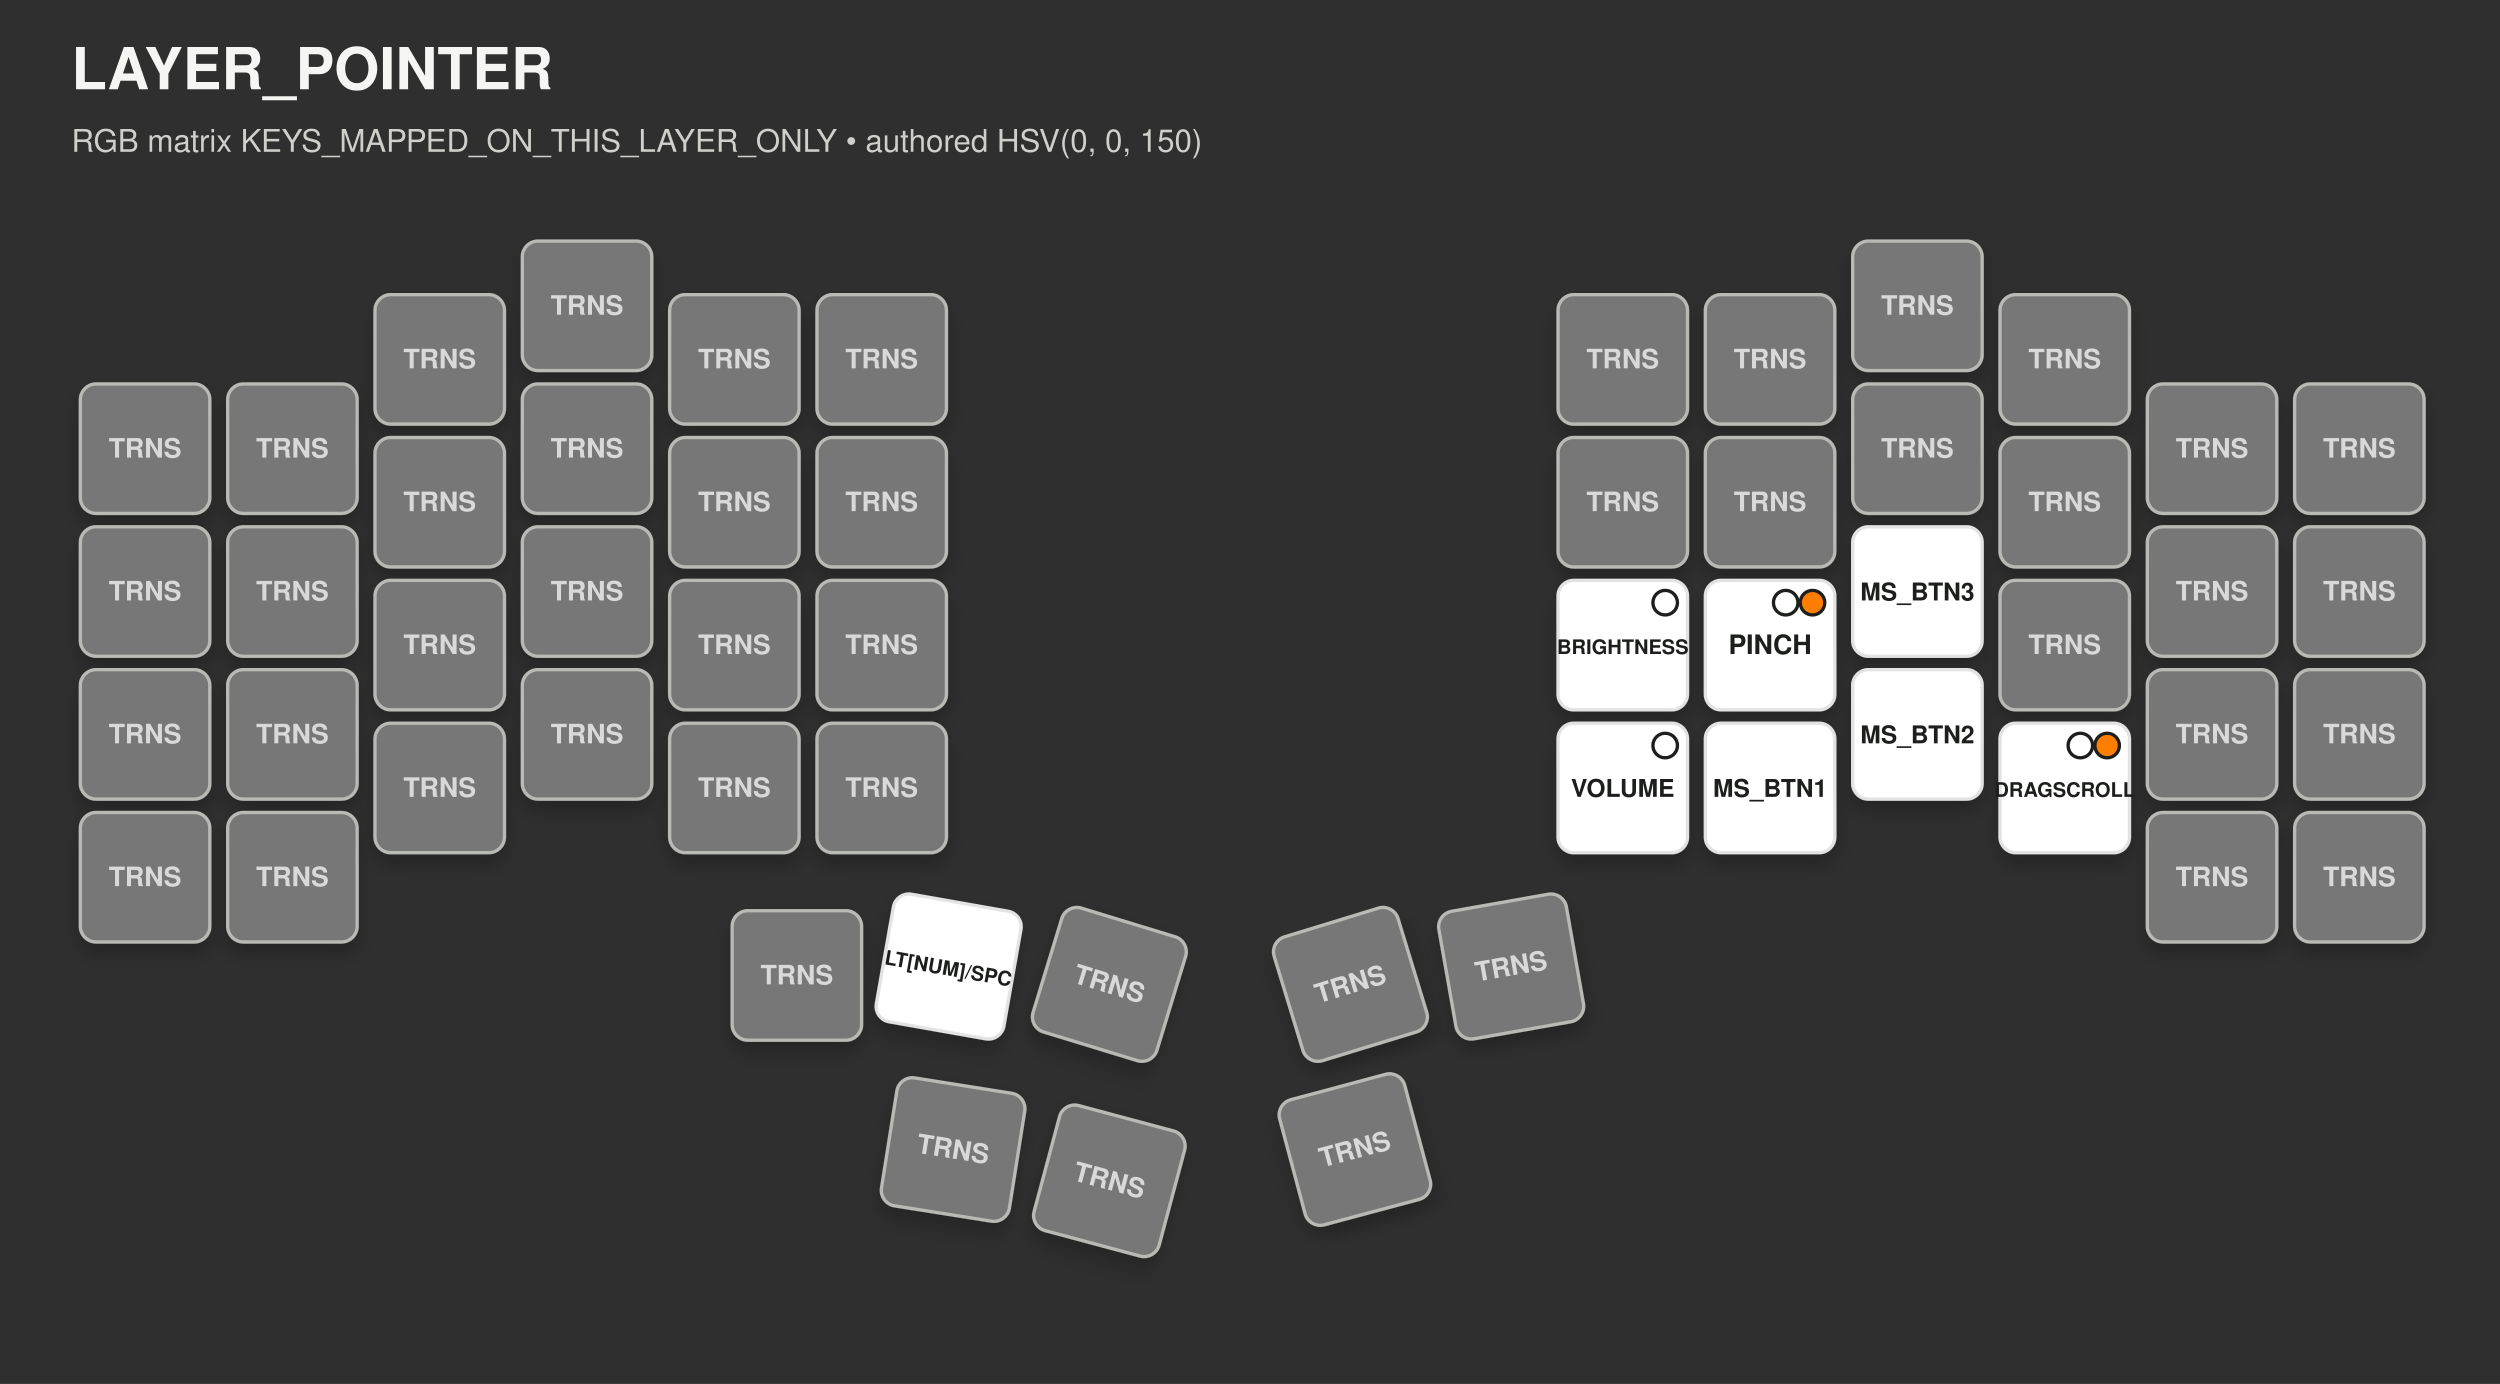
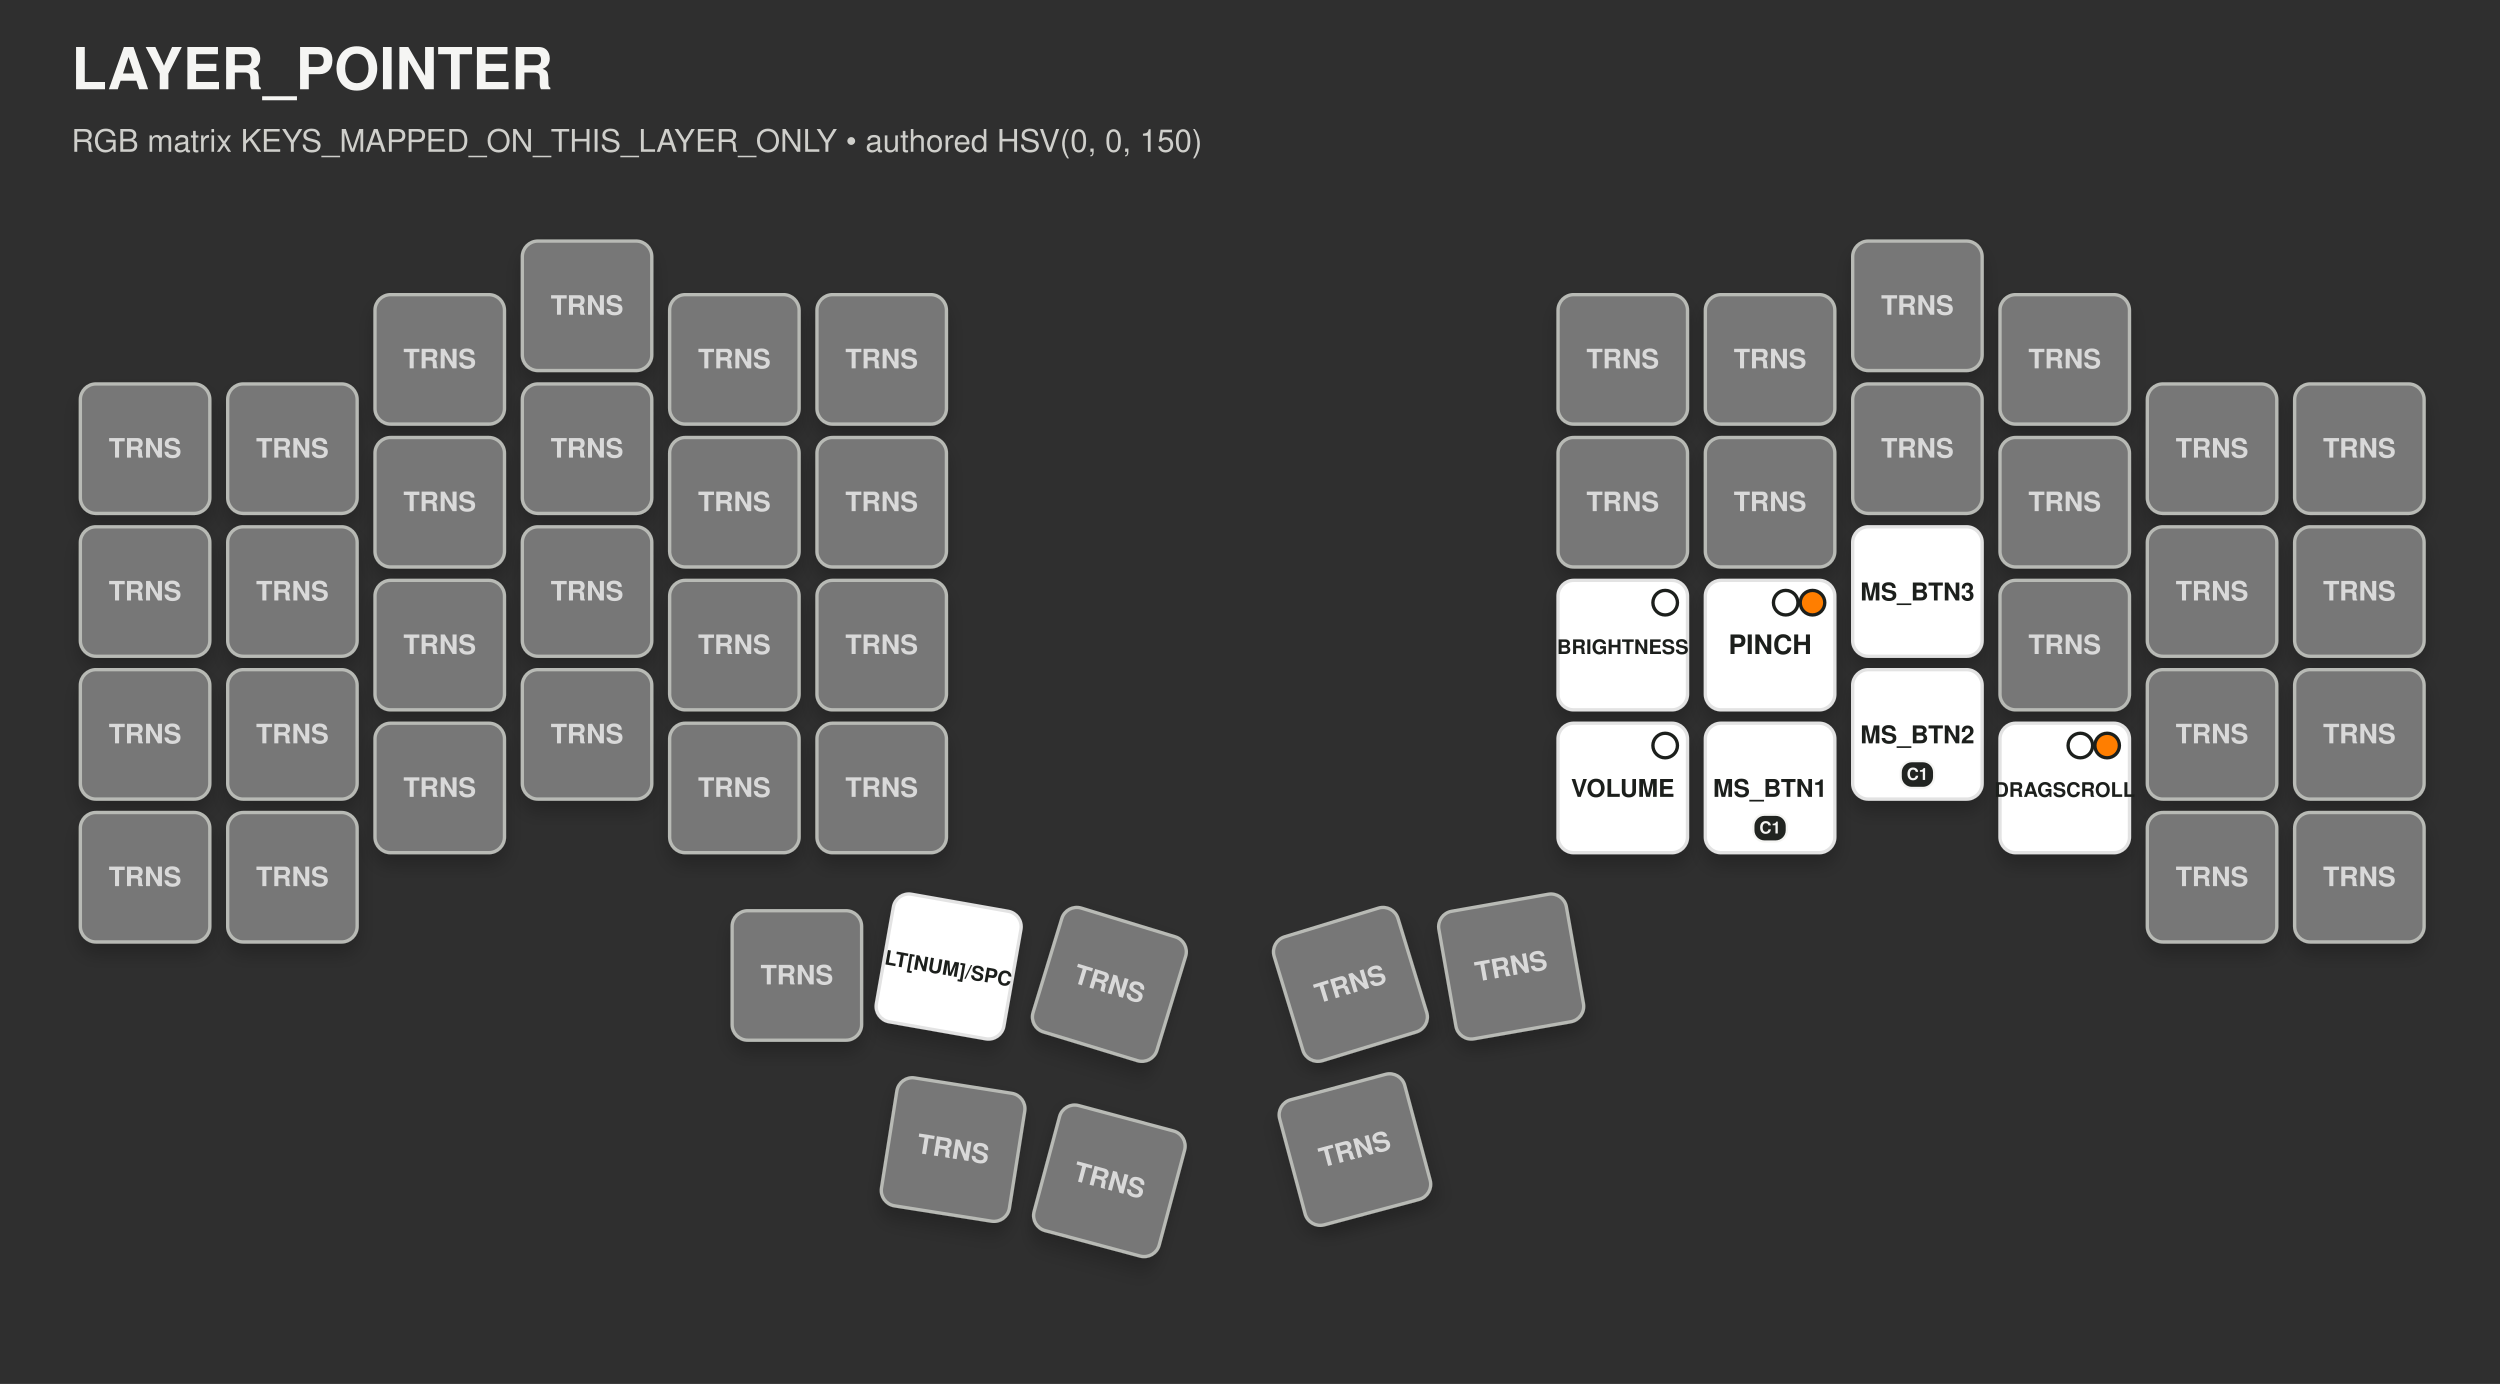
<svg xmlns="http://www.w3.org/2000/svg" width="1120" height="620" viewBox="0 0 1120 620" role="img" aria-labelledby="title desc">
  <defs>
    <filter id="shadow" x="-20%" y="-20%" width="140%" height="140%">
      <feDropShadow dx="0" dy="5" stdDeviation="4" flood-color="#000000" flood-opacity="0.22" />
    </filter>
  </defs>
  <rect width="1120" height="620" fill="#2f2f2f" />
  <text x="32" y="40" fill="#f5f5f3" font-size="26" font-family="Helvetica, Arial, sans-serif" font-weight="700">LAYER_POINTER</text>
  <text x="32" y="68" fill="#cfcfcb" font-size="14" font-family="Helvetica, Arial, sans-serif">RGB matrix KEYS_MAPPED_ON_THIS_LAYER_ONLY • authored HSV(0, 0, 150)</text>
  <g transform="rotate(0 65.0 201.0)">
    <rect x="36.0" y="172.0" width="58" height="58" rx="7" fill="#777777" stroke="#b8bab5" stroke-width="1.5" filter="url(#shadow)" />
    <text x="65.0" y="205.0" fill="#ffffff" fill-opacity="0.72" font-size="12" text-anchor="middle" font-family="Helvetica, Arial, sans-serif" font-weight="600">TRNS</text>
  </g>
  <g transform="rotate(0 131.0 201.0)">
    <rect x="102.0" y="172.0" width="58" height="58" rx="7" fill="#777777" stroke="#b8bab5" stroke-width="1.5" filter="url(#shadow)" />
    <text x="131.0" y="205.0" fill="#ffffff" fill-opacity="0.72" font-size="12" text-anchor="middle" font-family="Helvetica, Arial, sans-serif" font-weight="600">TRNS</text>
  </g>
  <g transform="rotate(0 197.0 161.0)">
    <rect x="168.0" y="132.0" width="58" height="58" rx="7" fill="#777777" stroke="#b8bab5" stroke-width="1.5" filter="url(#shadow)" />
    <text x="197.0" y="165.0" fill="#ffffff" fill-opacity="0.72" font-size="12" text-anchor="middle" font-family="Helvetica, Arial, sans-serif" font-weight="600">TRNS</text>
  </g>
  <g transform="rotate(0 263.0 137.0)">
    <rect x="234.0" y="108.0" width="58" height="58" rx="7" fill="#777777" stroke="#b8bab5" stroke-width="1.5" filter="url(#shadow)" />
    <text x="263.0" y="141.0" fill="#ffffff" fill-opacity="0.72" font-size="12" text-anchor="middle" font-family="Helvetica, Arial, sans-serif" font-weight="600">TRNS</text>
  </g>
  <g transform="rotate(0 329.0 161.0)">
    <rect x="300.0" y="132.0" width="58" height="58" rx="7" fill="#777777" stroke="#b8bab5" stroke-width="1.5" filter="url(#shadow)" />
    <text x="329.0" y="165.0" fill="#ffffff" fill-opacity="0.72" font-size="12" text-anchor="middle" font-family="Helvetica, Arial, sans-serif" font-weight="600">TRNS</text>
  </g>
  <g transform="rotate(0 395.0 161.0)">
    <rect x="366.0" y="132.0" width="58" height="58" rx="7" fill="#777777" stroke="#b8bab5" stroke-width="1.5" filter="url(#shadow)" />
    <text x="395.0" y="165.0" fill="#ffffff" fill-opacity="0.72" font-size="12" text-anchor="middle" font-family="Helvetica, Arial, sans-serif" font-weight="600">TRNS</text>
  </g>
  <g transform="rotate(0 727.0 161.0)">
    <rect x="698.0" y="132.0" width="58" height="58" rx="7" fill="#777777" stroke="#b8bab5" stroke-width="1.5" filter="url(#shadow)" />
    <text x="727.0" y="165.0" fill="#ffffff" fill-opacity="0.72" font-size="12" text-anchor="middle" font-family="Helvetica, Arial, sans-serif" font-weight="600">TRNS</text>
  </g>
  <g transform="rotate(0 793.0 161.0)">
    <rect x="764.0" y="132.0" width="58" height="58" rx="7" fill="#777777" stroke="#b8bab5" stroke-width="1.5" filter="url(#shadow)" />
    <text x="793.0" y="165.0" fill="#ffffff" fill-opacity="0.72" font-size="12" text-anchor="middle" font-family="Helvetica, Arial, sans-serif" font-weight="600">TRNS</text>
  </g>
  <g transform="rotate(0 859.0 137.0)">
    <rect x="830.0" y="108.0" width="58" height="58" rx="7" fill="#777777" stroke="#b8bab5" stroke-width="1.5" filter="url(#shadow)" />
    <text x="859.0" y="141.0" fill="#ffffff" fill-opacity="0.72" font-size="12" text-anchor="middle" font-family="Helvetica, Arial, sans-serif" font-weight="600">TRNS</text>
  </g>
  <g transform="rotate(0 925.0 161.0)">
    <rect x="896.0" y="132.0" width="58" height="58" rx="7" fill="#777777" stroke="#b8bab5" stroke-width="1.5" filter="url(#shadow)" />
    <text x="925.0" y="165.0" fill="#ffffff" fill-opacity="0.72" font-size="12" text-anchor="middle" font-family="Helvetica, Arial, sans-serif" font-weight="600">TRNS</text>
  </g>
  <g transform="rotate(0 991.0 201.0)">
    <rect x="962.0" y="172.0" width="58" height="58" rx="7" fill="#777777" stroke="#b8bab5" stroke-width="1.5" filter="url(#shadow)" />
    <text x="991.0" y="205.0" fill="#ffffff" fill-opacity="0.72" font-size="12" text-anchor="middle" font-family="Helvetica, Arial, sans-serif" font-weight="600">TRNS</text>
  </g>
  <g transform="rotate(0 1057.0 201.0)">
    <rect x="1028.0" y="172.0" width="58" height="58" rx="7" fill="#777777" stroke="#b8bab5" stroke-width="1.5" filter="url(#shadow)" />
    <text x="1057.0" y="205.0" fill="#ffffff" fill-opacity="0.72" font-size="12" text-anchor="middle" font-family="Helvetica, Arial, sans-serif" font-weight="600">TRNS</text>
  </g>
  <g transform="rotate(0 65.0 265.0)">
    <rect x="36.0" y="236.0" width="58" height="58" rx="7" fill="#777777" stroke="#b8bab5" stroke-width="1.5" filter="url(#shadow)" />
    <text x="65.0" y="269.0" fill="#ffffff" fill-opacity="0.72" font-size="12" text-anchor="middle" font-family="Helvetica, Arial, sans-serif" font-weight="600">TRNS</text>
  </g>
  <g transform="rotate(0 131.0 265.0)">
    <rect x="102.0" y="236.0" width="58" height="58" rx="7" fill="#777777" stroke="#b8bab5" stroke-width="1.5" filter="url(#shadow)" />
    <text x="131.0" y="269.0" fill="#ffffff" fill-opacity="0.72" font-size="12" text-anchor="middle" font-family="Helvetica, Arial, sans-serif" font-weight="600">TRNS</text>
  </g>
  <g transform="rotate(0 197.0 225.0)">
    <rect x="168.0" y="196.0" width="58" height="58" rx="7" fill="#777777" stroke="#b8bab5" stroke-width="1.5" filter="url(#shadow)" />
    <text x="197.0" y="229.0" fill="#ffffff" fill-opacity="0.72" font-size="12" text-anchor="middle" font-family="Helvetica, Arial, sans-serif" font-weight="600">TRNS</text>
  </g>
  <g transform="rotate(0 263.0 201.0)">
    <rect x="234.0" y="172.0" width="58" height="58" rx="7" fill="#777777" stroke="#b8bab5" stroke-width="1.5" filter="url(#shadow)" />
    <text x="263.0" y="205.0" fill="#ffffff" fill-opacity="0.72" font-size="12" text-anchor="middle" font-family="Helvetica, Arial, sans-serif" font-weight="600">TRNS</text>
  </g>
  <g transform="rotate(0 329.0 225.0)">
    <rect x="300.0" y="196.0" width="58" height="58" rx="7" fill="#777777" stroke="#b8bab5" stroke-width="1.5" filter="url(#shadow)" />
    <text x="329.0" y="229.0" fill="#ffffff" fill-opacity="0.72" font-size="12" text-anchor="middle" font-family="Helvetica, Arial, sans-serif" font-weight="600">TRNS</text>
  </g>
  <g transform="rotate(0 395.0 225.0)">
    <rect x="366.0" y="196.0" width="58" height="58" rx="7" fill="#777777" stroke="#b8bab5" stroke-width="1.5" filter="url(#shadow)" />
    <text x="395.0" y="229.0" fill="#ffffff" fill-opacity="0.72" font-size="12" text-anchor="middle" font-family="Helvetica, Arial, sans-serif" font-weight="600">TRNS</text>
  </g>
  <g transform="rotate(0 727.0 225.0)">
    <rect x="698.0" y="196.0" width="58" height="58" rx="7" fill="#777777" stroke="#b8bab5" stroke-width="1.5" filter="url(#shadow)" />
    <text x="727.0" y="229.0" fill="#ffffff" fill-opacity="0.72" font-size="12" text-anchor="middle" font-family="Helvetica, Arial, sans-serif" font-weight="600">TRNS</text>
  </g>
  <g transform="rotate(0 793.0 225.0)">
    <rect x="764.0" y="196.0" width="58" height="58" rx="7" fill="#777777" stroke="#b8bab5" stroke-width="1.5" filter="url(#shadow)" />
    <text x="793.0" y="229.0" fill="#ffffff" fill-opacity="0.72" font-size="12" text-anchor="middle" font-family="Helvetica, Arial, sans-serif" font-weight="600">TRNS</text>
  </g>
  <g transform="rotate(0 859.0 201.0)">
    <rect x="830.0" y="172.0" width="58" height="58" rx="7" fill="#777777" stroke="#b8bab5" stroke-width="1.5" filter="url(#shadow)" />
    <text x="859.0" y="205.0" fill="#ffffff" fill-opacity="0.72" font-size="12" text-anchor="middle" font-family="Helvetica, Arial, sans-serif" font-weight="600">TRNS</text>
  </g>
  <g transform="rotate(0 925.0 225.0)">
    <rect x="896.0" y="196.0" width="58" height="58" rx="7" fill="#777777" stroke="#b8bab5" stroke-width="1.5" filter="url(#shadow)" />
    <text x="925.0" y="229.0" fill="#ffffff" fill-opacity="0.72" font-size="12" text-anchor="middle" font-family="Helvetica, Arial, sans-serif" font-weight="600">TRNS</text>
  </g>
  <g transform="rotate(0 991.0 265.0)">
    <rect x="962.0" y="236.0" width="58" height="58" rx="7" fill="#777777" stroke="#b8bab5" stroke-width="1.5" filter="url(#shadow)" />
    <text x="991.0" y="269.0" fill="#ffffff" fill-opacity="0.72" font-size="12" text-anchor="middle" font-family="Helvetica, Arial, sans-serif" font-weight="600">TRNS</text>
  </g>
  <g transform="rotate(0 1057.0 265.0)">
    <rect x="1028.0" y="236.0" width="58" height="58" rx="7" fill="#777777" stroke="#b8bab5" stroke-width="1.5" filter="url(#shadow)" />
    <text x="1057.0" y="269.0" fill="#ffffff" fill-opacity="0.72" font-size="12" text-anchor="middle" font-family="Helvetica, Arial, sans-serif" font-weight="600">TRNS</text>
  </g>
  <g transform="rotate(0 65.0 329.0)">
    <rect x="36.0" y="300.0" width="58" height="58" rx="7" fill="#777777" stroke="#b8bab5" stroke-width="1.5" filter="url(#shadow)" />
    <text x="65.0" y="333.0" fill="#ffffff" fill-opacity="0.72" font-size="12" text-anchor="middle" font-family="Helvetica, Arial, sans-serif" font-weight="600">TRNS</text>
  </g>
  <g transform="rotate(0 131.0 329.0)">
    <rect x="102.0" y="300.0" width="58" height="58" rx="7" fill="#777777" stroke="#b8bab5" stroke-width="1.5" filter="url(#shadow)" />
    <text x="131.0" y="333.0" fill="#ffffff" fill-opacity="0.72" font-size="12" text-anchor="middle" font-family="Helvetica, Arial, sans-serif" font-weight="600">TRNS</text>
  </g>
  <g transform="rotate(0 197.0 289.0)">
    <rect x="168.0" y="260.0" width="58" height="58" rx="7" fill="#777777" stroke="#b8bab5" stroke-width="1.5" filter="url(#shadow)" />
    <text x="197.0" y="293.0" fill="#ffffff" fill-opacity="0.72" font-size="12" text-anchor="middle" font-family="Helvetica, Arial, sans-serif" font-weight="600">TRNS</text>
  </g>
  <g transform="rotate(0 263.0 265.0)">
    <rect x="234.0" y="236.0" width="58" height="58" rx="7" fill="#777777" stroke="#b8bab5" stroke-width="1.5" filter="url(#shadow)" />
    <text x="263.0" y="269.0" fill="#ffffff" fill-opacity="0.72" font-size="12" text-anchor="middle" font-family="Helvetica, Arial, sans-serif" font-weight="600">TRNS</text>
  </g>
  <g transform="rotate(0 329.0 289.0)">
    <rect x="300.0" y="260.0" width="58" height="58" rx="7" fill="#777777" stroke="#b8bab5" stroke-width="1.5" filter="url(#shadow)" />
    <text x="329.0" y="293.0" fill="#ffffff" fill-opacity="0.72" font-size="12" text-anchor="middle" font-family="Helvetica, Arial, sans-serif" font-weight="600">TRNS</text>
  </g>
  <g transform="rotate(0 395.0 289.0)">
    <rect x="366.0" y="260.0" width="58" height="58" rx="7" fill="#777777" stroke="#b8bab5" stroke-width="1.5" filter="url(#shadow)" />
    <text x="395.0" y="293.0" fill="#ffffff" fill-opacity="0.72" font-size="12" text-anchor="middle" font-family="Helvetica, Arial, sans-serif" font-weight="600">TRNS</text>
  </g>
  <g transform="rotate(0 727.0 289.0)">
    <rect x="698.0" y="260.0" width="58" height="58" rx="7" fill="#ffffff" stroke="#e3e3e3" stroke-width="1.5" filter="url(#shadow)" />
    <text x="727.0" y="293.0" fill="#1c1f1c" fill-opacity="1.0" font-size="9" text-anchor="middle" font-family="Helvetica, Arial, sans-serif" font-weight="600">BRIGHTNESS</text>
    <circle cx="746.0" cy="270.0" r="5.5" fill="#ffffff" stroke="#1c1f1c" stroke-width="1.5" />
  </g>
  <g transform="rotate(0 793.0 289.0)">
    <rect x="764.0" y="260.0" width="58" height="58" rx="7" fill="#ffffff" stroke="#e3e3e3" stroke-width="1.5" filter="url(#shadow)" />
    <text x="793.0" y="293.0" fill="#1c1f1c" fill-opacity="1.0" font-size="12" text-anchor="middle" font-family="Helvetica, Arial, sans-serif" font-weight="600">PINCH</text>
    <circle cx="800.0" cy="270.0" r="5.5" fill="#ffffff" stroke="#1c1f1c" stroke-width="1.5" />
    <circle cx="812.0" cy="270.0" r="5.5" fill="#ff7e00" stroke="#1c1f1c" stroke-width="1.5" />
  </g>
  <g transform="rotate(0 859.0 265.0)">
    <rect x="830.0" y="236.0" width="58" height="58" rx="7" fill="#ffffff" stroke="#e3e3e3" stroke-width="1.5" filter="url(#shadow)" />
    <text x="859.0" y="269.0" fill="#1c1f1c" fill-opacity="1.0" font-size="11" text-anchor="middle" font-family="Helvetica, Arial, sans-serif" font-weight="600">MS_BTN3</text>
  </g>
  <g transform="rotate(0 925.0 289.0)">
    <rect x="896.0" y="260.0" width="58" height="58" rx="7" fill="#777777" stroke="#b8bab5" stroke-width="1.5" filter="url(#shadow)" />
    <text x="925.0" y="293.0" fill="#ffffff" fill-opacity="0.72" font-size="12" text-anchor="middle" font-family="Helvetica, Arial, sans-serif" font-weight="600">TRNS</text>
  </g>
  <g transform="rotate(0 991.0 329.0)">
    <rect x="962.0" y="300.0" width="58" height="58" rx="7" fill="#777777" stroke="#b8bab5" stroke-width="1.5" filter="url(#shadow)" />
    <text x="991.0" y="333.0" fill="#ffffff" fill-opacity="0.72" font-size="12" text-anchor="middle" font-family="Helvetica, Arial, sans-serif" font-weight="600">TRNS</text>
  </g>
  <g transform="rotate(0 1057.0 329.0)">
    <rect x="1028.0" y="300.0" width="58" height="58" rx="7" fill="#777777" stroke="#b8bab5" stroke-width="1.5" filter="url(#shadow)" />
    <text x="1057.0" y="333.0" fill="#ffffff" fill-opacity="0.72" font-size="12" text-anchor="middle" font-family="Helvetica, Arial, sans-serif" font-weight="600">TRNS</text>
  </g>
  <g transform="rotate(0 65.0 393.0)">
    <rect x="36.0" y="364.0" width="58" height="58" rx="7" fill="#777777" stroke="#b8bab5" stroke-width="1.5" filter="url(#shadow)" />
    <text x="65.0" y="397.0" fill="#ffffff" fill-opacity="0.72" font-size="12" text-anchor="middle" font-family="Helvetica, Arial, sans-serif" font-weight="600">TRNS</text>
  </g>
  <g transform="rotate(0 131.0 393.0)">
    <rect x="102.0" y="364.0" width="58" height="58" rx="7" fill="#777777" stroke="#b8bab5" stroke-width="1.5" filter="url(#shadow)" />
    <text x="131.0" y="397.0" fill="#ffffff" fill-opacity="0.72" font-size="12" text-anchor="middle" font-family="Helvetica, Arial, sans-serif" font-weight="600">TRNS</text>
  </g>
  <g transform="rotate(0 197.0 353.0)">
    <rect x="168.0" y="324.0" width="58" height="58" rx="7" fill="#777777" stroke="#b8bab5" stroke-width="1.5" filter="url(#shadow)" />
    <text x="197.0" y="357.0" fill="#ffffff" fill-opacity="0.72" font-size="12" text-anchor="middle" font-family="Helvetica, Arial, sans-serif" font-weight="600">TRNS</text>
  </g>
  <g transform="rotate(0 263.0 329.0)">
    <rect x="234.0" y="300.0" width="58" height="58" rx="7" fill="#777777" stroke="#b8bab5" stroke-width="1.5" filter="url(#shadow)" />
    <text x="263.0" y="333.0" fill="#ffffff" fill-opacity="0.72" font-size="12" text-anchor="middle" font-family="Helvetica, Arial, sans-serif" font-weight="600">TRNS</text>
  </g>
  <g transform="rotate(0 329.0 353.0)">
    <rect x="300.0" y="324.0" width="58" height="58" rx="7" fill="#777777" stroke="#b8bab5" stroke-width="1.5" filter="url(#shadow)" />
    <text x="329.0" y="357.0" fill="#ffffff" fill-opacity="0.72" font-size="12" text-anchor="middle" font-family="Helvetica, Arial, sans-serif" font-weight="600">TRNS</text>
  </g>
  <g transform="rotate(0 395.0 353.0)">
    <rect x="366.0" y="324.0" width="58" height="58" rx="7" fill="#777777" stroke="#b8bab5" stroke-width="1.5" filter="url(#shadow)" />
    <text x="395.0" y="357.0" fill="#ffffff" fill-opacity="0.72" font-size="12" text-anchor="middle" font-family="Helvetica, Arial, sans-serif" font-weight="600">TRNS</text>
  </g>
  <g transform="rotate(0 727.0 353.0)">
    <rect x="698.0" y="324.0" width="58" height="58" rx="7" fill="#ffffff" stroke="#e3e3e3" stroke-width="1.5" filter="url(#shadow)" />
    <text x="727.0" y="357.0" fill="#1c1f1c" fill-opacity="1.0" font-size="11" text-anchor="middle" font-family="Helvetica, Arial, sans-serif" font-weight="600">VOLUME</text>
    <circle cx="746.0" cy="334.0" r="5.5" fill="#ffffff" stroke="#1c1f1c" stroke-width="1.5" />
  </g>
  <g transform="rotate(0 793.0 353.0)">
    <rect x="764.0" y="324.0" width="58" height="58" rx="7" fill="#ffffff" stroke="#e3e3e3" stroke-width="1.5" filter="url(#shadow)" />
    <text x="793.0" y="357.0" fill="#1c1f1c" fill-opacity="1.0" font-size="11" text-anchor="middle" font-family="Helvetica, Arial, sans-serif" font-weight="600">MS_BTN1</text>
+     <rect x="785.5" y="365.0" width="15" height="12" rx="5" fill="#141714" fill-opacity="0.94" stroke="#f5f5f3" stroke-width="1" />
+     <text x="793.0" y="373.4" fill="#f5f5f3" font-size="7.5" text-anchor="middle" font-family="Helvetica, Arial, sans-serif" font-weight="700">C1</text>
  </g>
  <g transform="rotate(0 859.0 329.0)">
    <rect x="830.0" y="300.0" width="58" height="58" rx="7" fill="#ffffff" stroke="#e3e3e3" stroke-width="1.5" filter="url(#shadow)" />
    <text x="859.0" y="333.0" fill="#1c1f1c" fill-opacity="1.0" font-size="11" text-anchor="middle" font-family="Helvetica, Arial, sans-serif" font-weight="600">MS_BTN2</text>
+     <rect x="851.5" y="341.0" width="15" height="12" rx="5" fill="#141714" fill-opacity="0.94" stroke="#f5f5f3" stroke-width="1" />
+     <text x="859.0" y="349.4" fill="#f5f5f3" font-size="7.5" text-anchor="middle" font-family="Helvetica, Arial, sans-serif" font-weight="700">C1</text>
  </g>
  <g transform="rotate(0 925.0 353.0)">
    <rect x="896.0" y="324.0" width="58" height="58" rx="7" fill="#ffffff" stroke="#e3e3e3" stroke-width="1.5" filter="url(#shadow)" />
    <text x="925.0" y="357.0" fill="#1c1f1c" fill-opacity="1.0" font-size="9" text-anchor="middle" font-family="Helvetica, Arial, sans-serif" font-weight="600">DRAGSCROLL</text>
    <circle cx="932.0" cy="334.0" r="5.5" fill="#ffffff" stroke="#1c1f1c" stroke-width="1.5" />
    <circle cx="944.0" cy="334.0" r="5.5" fill="#ff7e00" stroke="#1c1f1c" stroke-width="1.5" />
  </g>
  <g transform="rotate(0 991.0 393.0)">
    <rect x="962.0" y="364.0" width="58" height="58" rx="7" fill="#777777" stroke="#b8bab5" stroke-width="1.5" filter="url(#shadow)" />
    <text x="991.0" y="397.0" fill="#ffffff" fill-opacity="0.72" font-size="12" text-anchor="middle" font-family="Helvetica, Arial, sans-serif" font-weight="600">TRNS</text>
  </g>
  <g transform="rotate(0 1057.0 393.0)">
    <rect x="1028.0" y="364.0" width="58" height="58" rx="7" fill="#777777" stroke="#b8bab5" stroke-width="1.5" filter="url(#shadow)" />
    <text x="1057.0" y="397.0" fill="#ffffff" fill-opacity="0.72" font-size="12" text-anchor="middle" font-family="Helvetica, Arial, sans-serif" font-weight="600">TRNS</text>
  </g>
  <g transform="rotate(0 357.0 437.0)">
    <rect x="328.0" y="408.0" width="58" height="58" rx="7" fill="#777777" stroke="#b8bab5" stroke-width="1.5" filter="url(#shadow)" />
    <text x="357.0" y="441.0" fill="#ffffff" fill-opacity="0.72" font-size="12" text-anchor="middle" font-family="Helvetica, Arial, sans-serif" font-weight="600">TRNS</text>
  </g>
  <g transform="rotate(10 425.0 433.0)">
    <rect x="396.0" y="404.0" width="58" height="58" rx="7" fill="#ffffff" stroke="#e3e3e3" stroke-width="1.5" filter="url(#shadow)" />
    <text x="425.0" y="437.0" fill="#1c1f1c" fill-opacity="1.0" font-size="9" text-anchor="middle" font-family="Helvetica, Arial, sans-serif" font-weight="600">LT[NUM]/SPC</text>
  </g>
  <g transform="rotate(17 497.0 441.0)">
    <rect x="468.0" y="412.0" width="58" height="58" rx="7" fill="#777777" stroke="#b8bab5" stroke-width="1.5" filter="url(#shadow)" />
    <text x="497.0" y="445.0" fill="#ffffff" fill-opacity="0.72" font-size="12" text-anchor="middle" font-family="Helvetica, Arial, sans-serif" font-weight="600">TRNS</text>
  </g>
  <g transform="rotate(-17 605.0 441.0)">
    <rect x="576.0" y="412.0" width="58" height="58" rx="7" fill="#777777" stroke="#b8bab5" stroke-width="1.5" filter="url(#shadow)" />
    <text x="605.0" y="445.0" fill="#ffffff" fill-opacity="0.72" font-size="12" text-anchor="middle" font-family="Helvetica, Arial, sans-serif" font-weight="600">TRNS</text>
  </g>
  <g transform="rotate(-10 677.0 433.0)">
    <rect x="648.0" y="404.0" width="58" height="58" rx="7" fill="#777777" stroke="#b8bab5" stroke-width="1.5" filter="url(#shadow)" />
    <text x="677.0" y="437.0" fill="#ffffff" fill-opacity="0.72" font-size="12" text-anchor="middle" font-family="Helvetica, Arial, sans-serif" font-weight="600">TRNS</text>
  </g>
  <g transform="rotate(9 427.0 515.0)">
    <rect x="398.0" y="486.0" width="58" height="58" rx="7" fill="#777777" stroke="#b8bab5" stroke-width="1.5" filter="url(#shadow)" />
    <text x="427.0" y="519.0" fill="#ffffff" fill-opacity="0.72" font-size="12" text-anchor="middle" font-family="Helvetica, Arial, sans-serif" font-weight="600">TRNS</text>
  </g>
  <g transform="rotate(15 497.0 529.0)">
    <rect x="468.0" y="500.0" width="58" height="58" rx="7" fill="#777777" stroke="#b8bab5" stroke-width="1.5" filter="url(#shadow)" />
    <text x="497.0" y="533.0" fill="#ffffff" fill-opacity="0.72" font-size="12" text-anchor="middle" font-family="Helvetica, Arial, sans-serif" font-weight="600">TRNS</text>
  </g>
  <g transform="rotate(-15 607.0 515.0)">
    <rect x="578.0" y="486.0" width="58" height="58" rx="7" fill="#777777" stroke="#b8bab5" stroke-width="1.5" filter="url(#shadow)" />
    <text x="607.0" y="519.0" fill="#ffffff" fill-opacity="0.72" font-size="12" text-anchor="middle" font-family="Helvetica, Arial, sans-serif" font-weight="600">TRNS</text>
  </g>
</svg>
